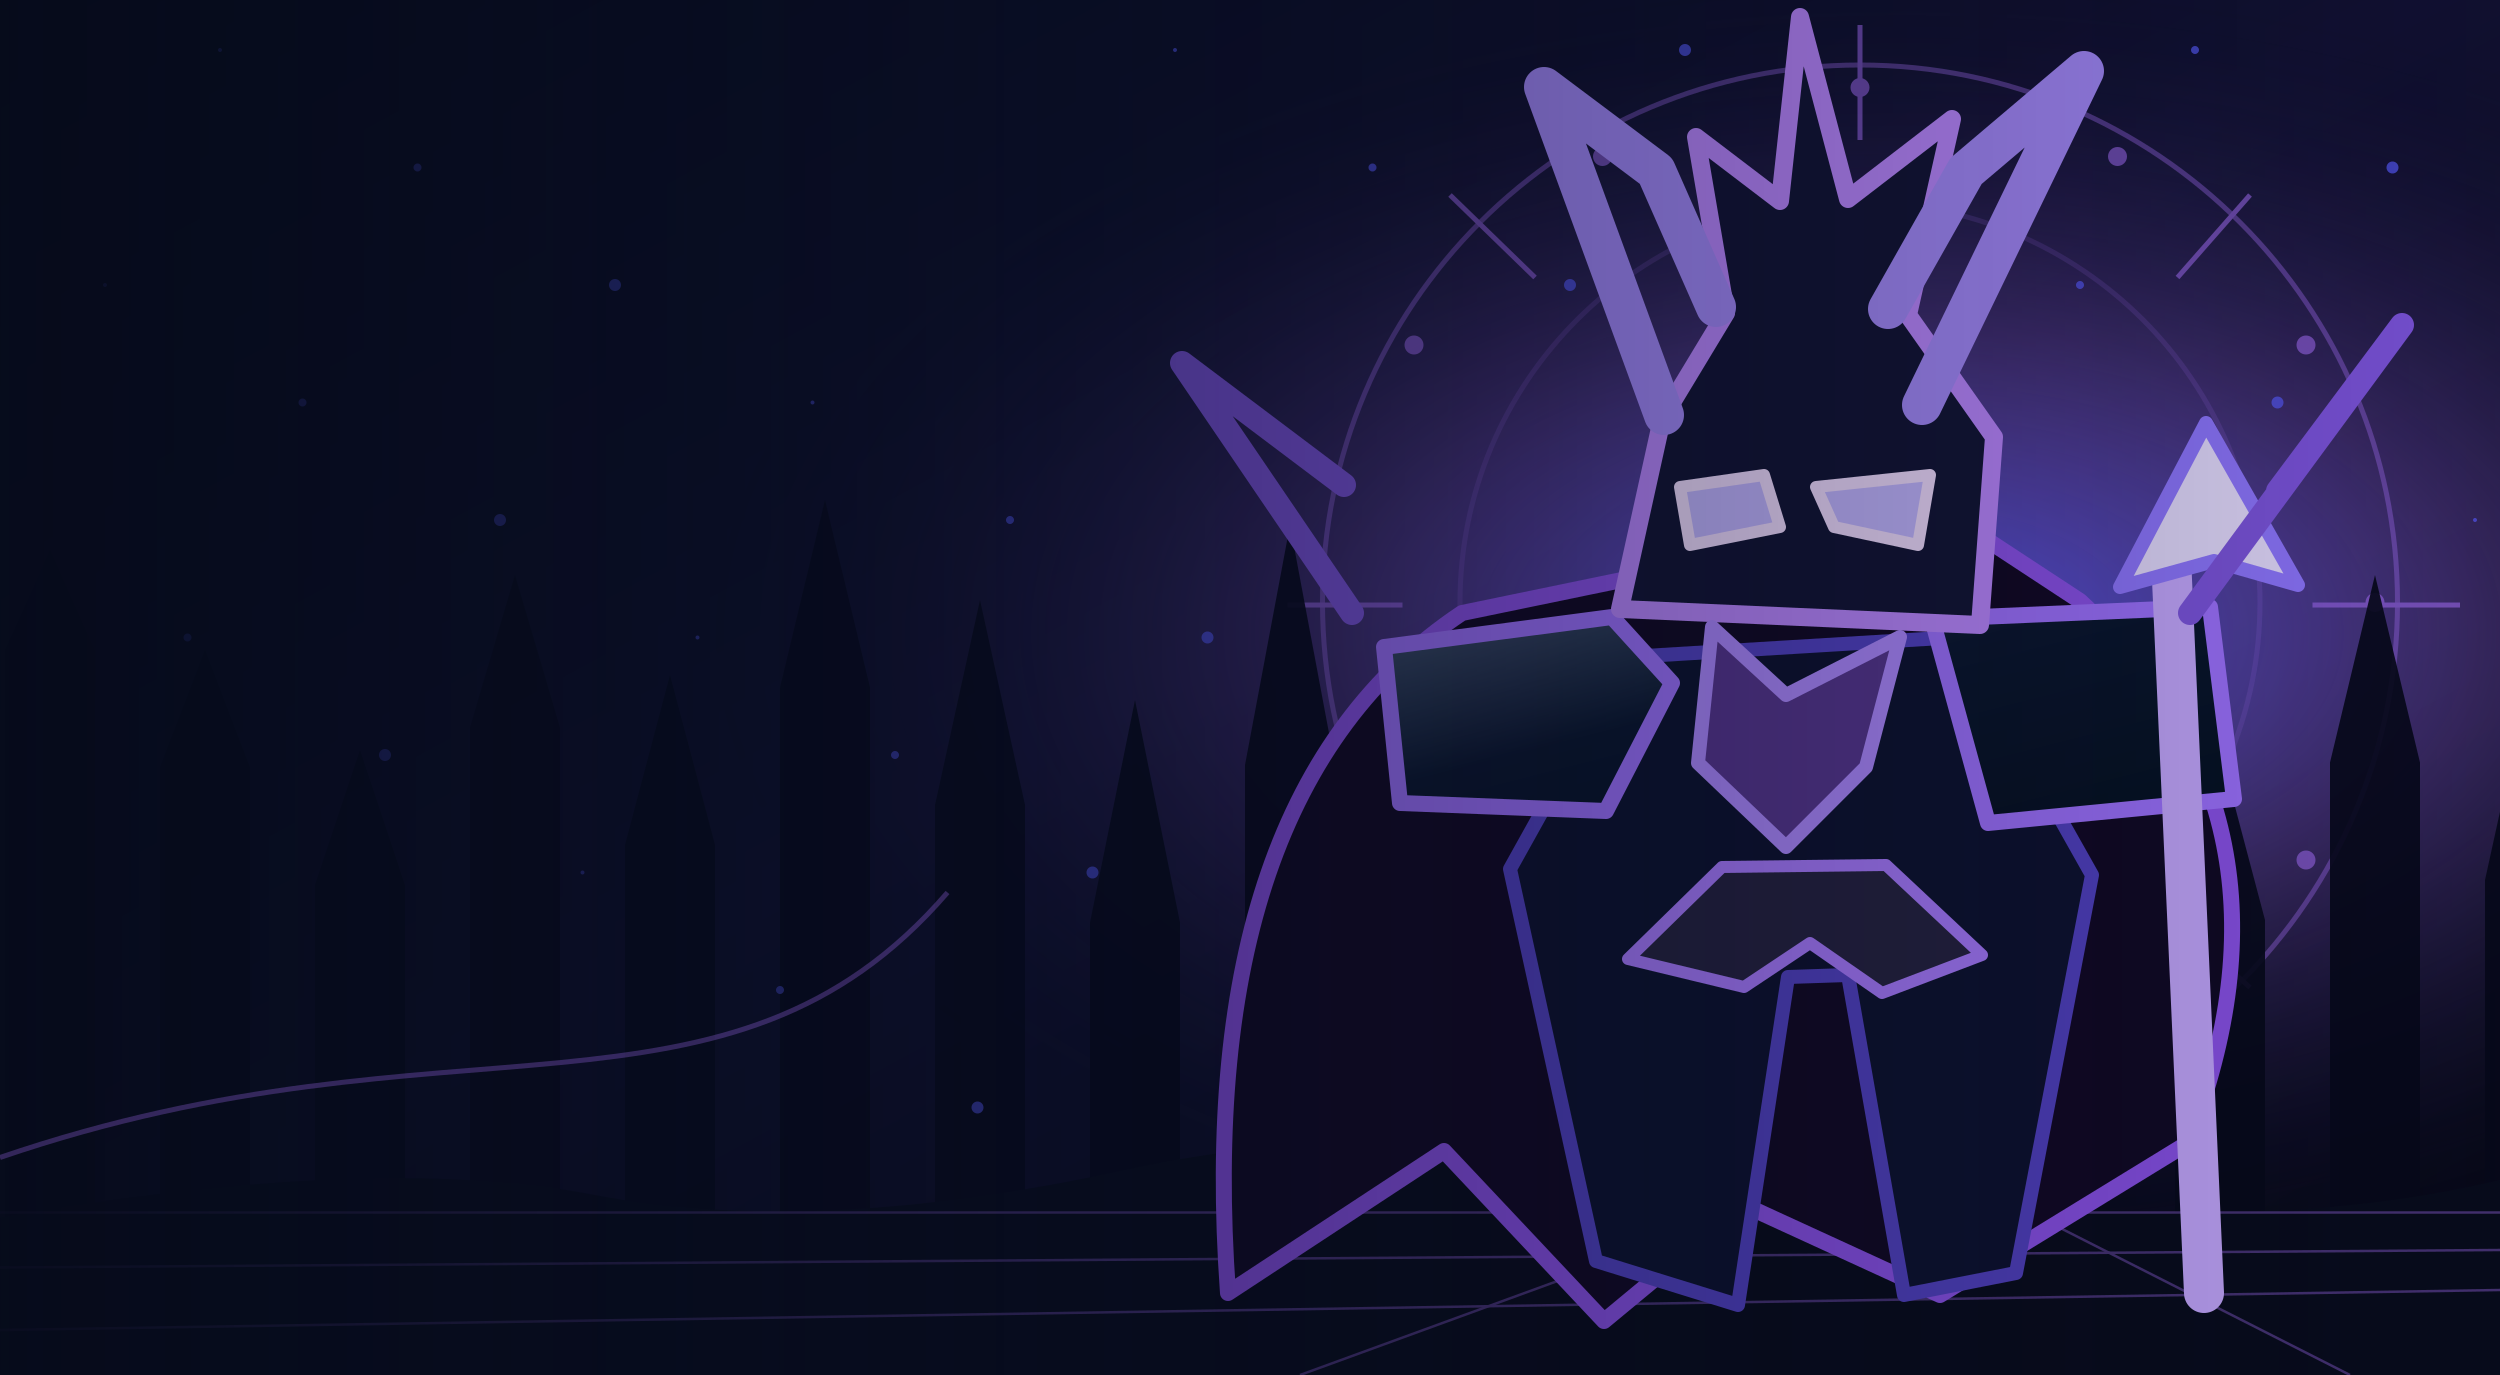
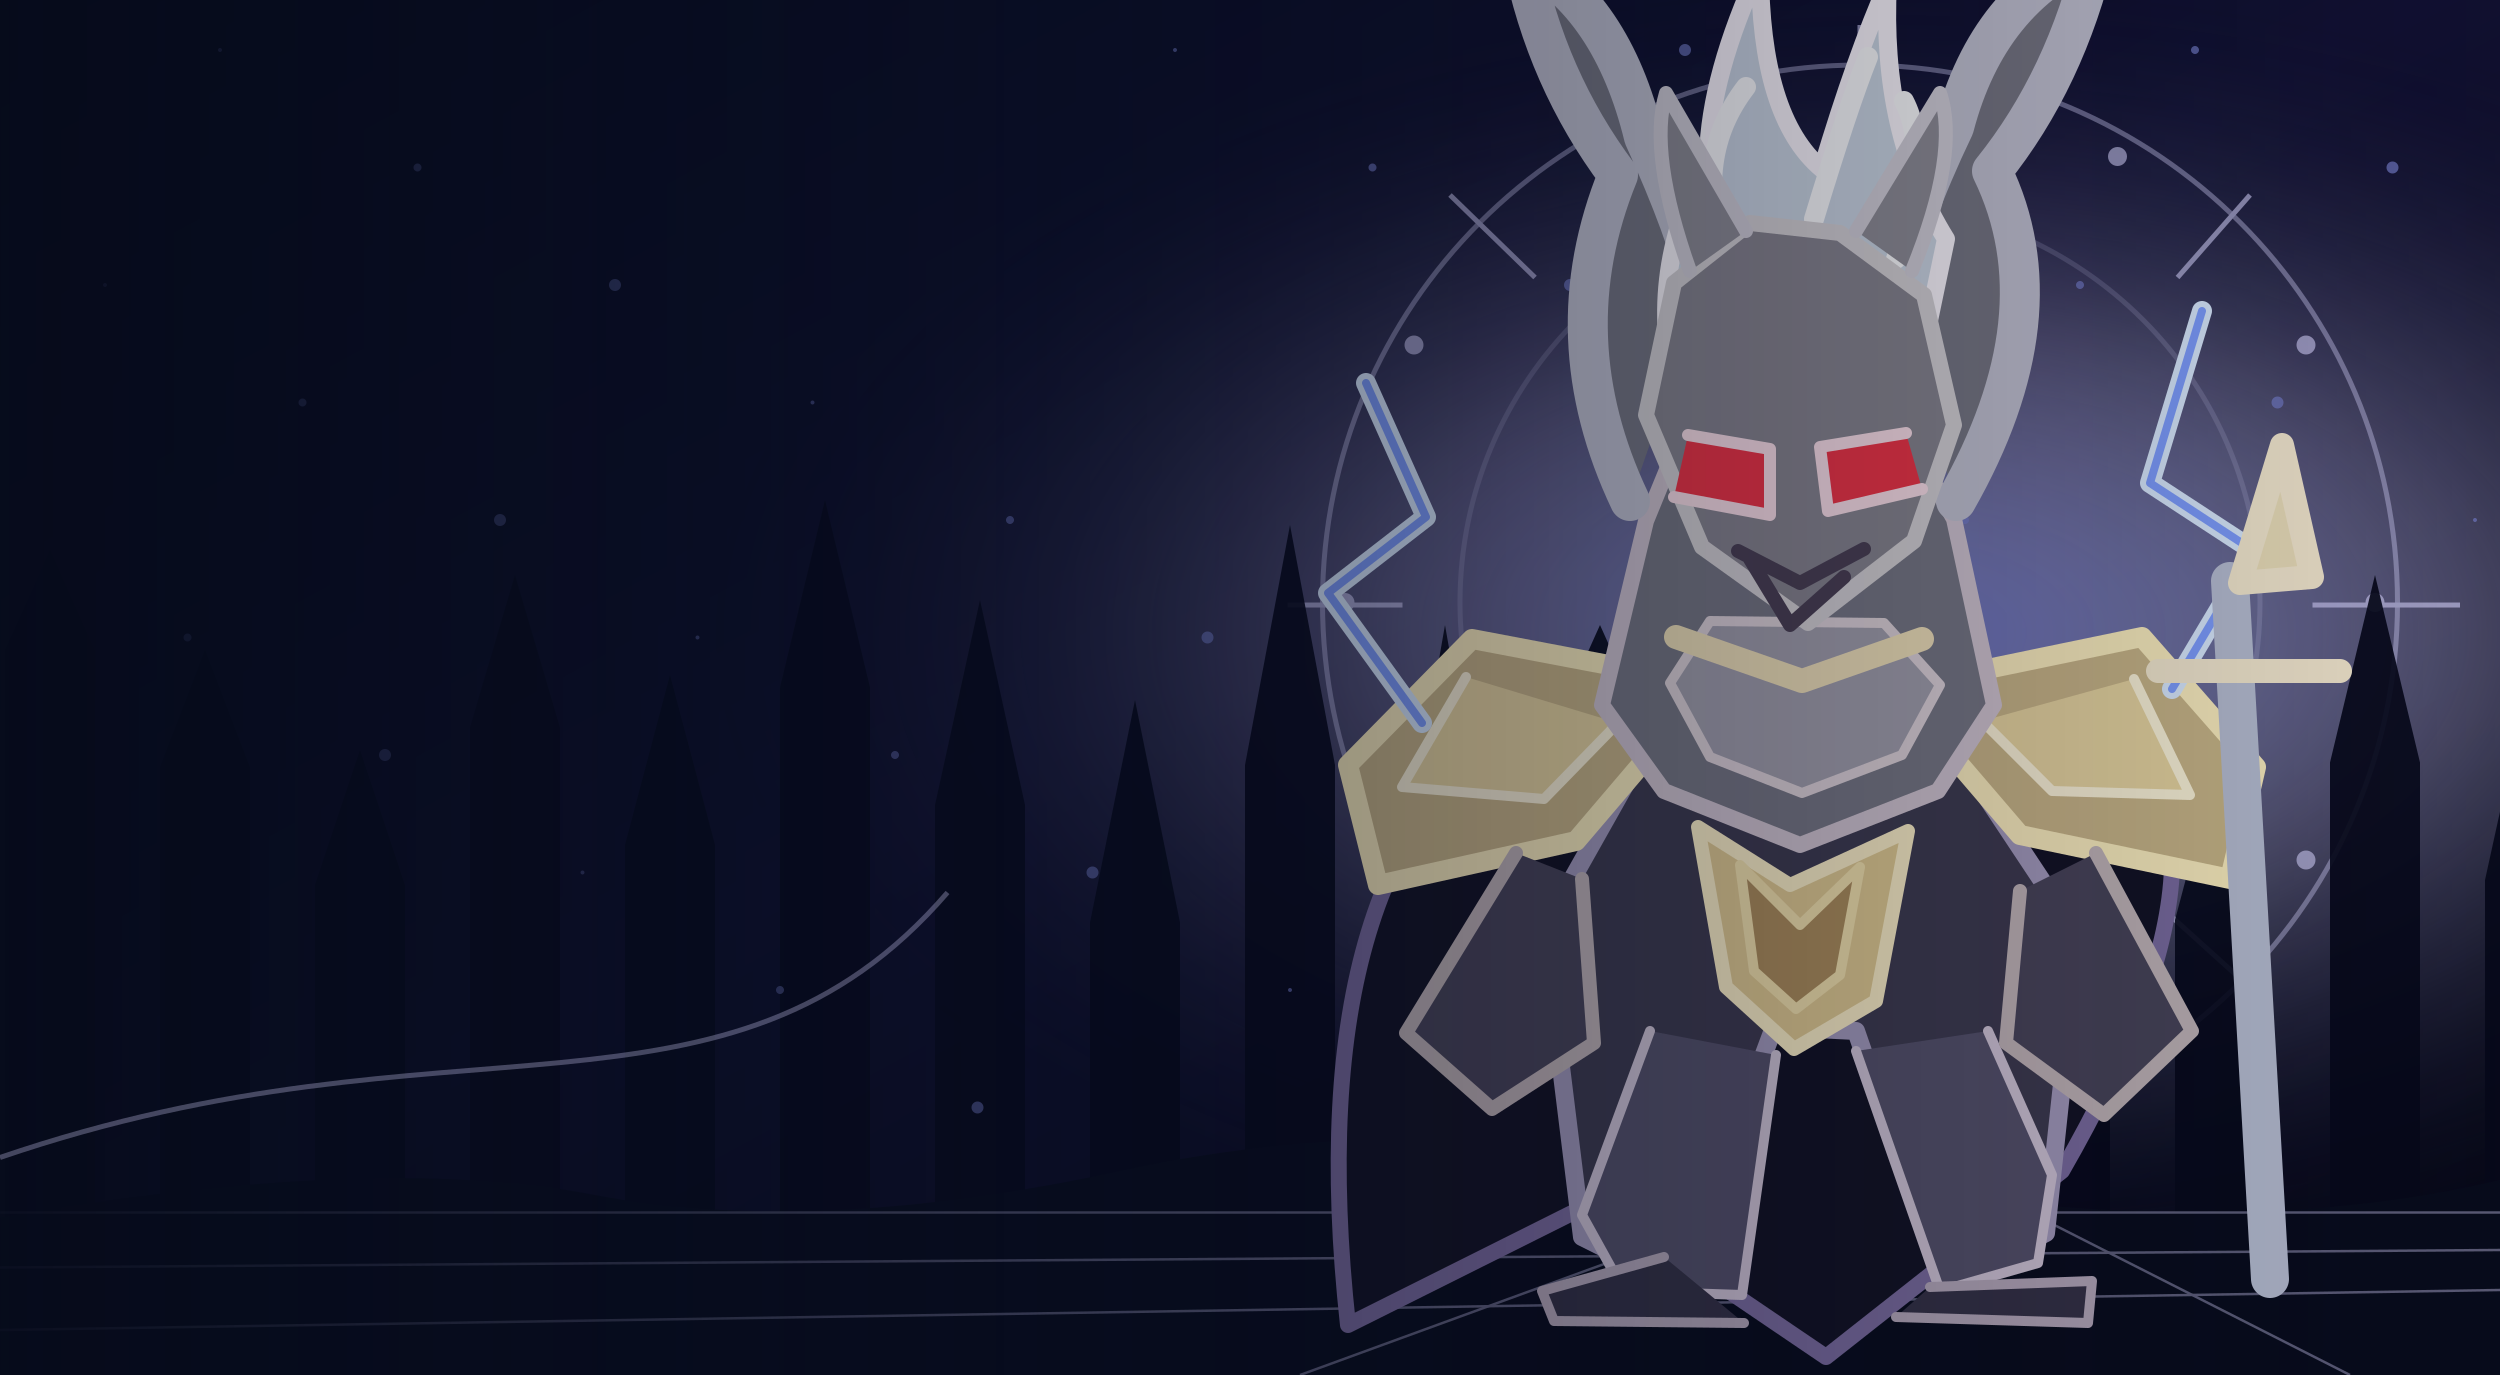
- <svg xmlns="http://www.w3.org/2000/svg" viewBox="0 0 1000 550" width="1000" height="550" role="img" aria-label="Jefe de fantasía oscura del evento trono">
+ <svg xmlns="http://www.w3.org/2000/svg" viewBox="0 0 1000 550" width="1000" height="550" role="img" aria-label="Baran: rey demonio de piel gris, cuatro cuernos y cabello de llamas blancas">
  <defs>
    <linearGradient id="night" x1="0" y1="0" x2="1" y2="1">
      <stop offset="0" stop-color="#050a1c" />
      <stop offset=".48" stop-color="#111032" />
      <stop offset="1" stop-color="#050713" />
    </linearGradient>
    <radialGradient id="aura" cx="76%" cy="46%" r="48%">
-       <stop offset="0" stop-color="#575aff" stop-opacity=".94" />
-       <stop offset=".48" stop-color="#9e69ef" stop-opacity=".30" />
+       <stop offset="0" stop-color="#757dcb" stop-opacity=".94" />
+       <stop offset=".48" stop-color="#d8d4ff" stop-opacity=".30" />
      <stop offset="1" stop-color="#00071b" stop-opacity="0" />
    </radialGradient>
    <linearGradient id="metal" x1="0" y1="0" x2="1" y2="1">
      <stop offset="0" stop-color="#445573" />
      <stop offset=".42" stop-color="#09152d" />
      <stop offset="1" stop-color="#04101f" />
    </linearGradient>
    <linearGradient id="robe" x1="0" y1="0" x2="1" y2="1">
-       <stop offset="0" stop-color="#9e69ef" />
+       <stop offset="0" stop-color="#d8d4ff" />
      <stop offset=".4" stop-color="#12132e" />
      <stop offset="1" stop-color="#050515" />
    </linearGradient>
    <linearGradient id="veil" x1="0" y1="0" x2="1" y2="0">
      <stop offset="0" stop-color="#060b1b" stop-opacity=".96" />
      <stop offset=".42" stop-color="#070d20" stop-opacity=".48" />
      <stop offset="1" stop-color="#080a1b" stop-opacity=".08" />
    </linearGradient>
  </defs>
  <rect width="1000" height="550" fill="url(#night)" />
  <rect width="1000" height="550" fill="url(#aura)" />
-   <g opacity=".64" stroke="#9e69ef" stroke-width="2" fill="none">
+   <g opacity=".64" stroke="#d8d4ff" stroke-width="2" fill="none">
    <circle cx="744" cy="241" r="215" opacity=".68" />
    <circle cx="744" cy="241" r="160" opacity=".29" />
    <path d="M744 10V56 M744 420V470 M515 242H561 M925 242H984 M580 78L614 111 M900 78L871 111 M586 396L617 367 M900 395L869 367" />
-     <circle cx="950.0" cy="241.0" r="3.8" fill="#9e69ef" stroke="none" />
-     <circle cx="922.4" cy="344.0" r="3.8" fill="#9e69ef" stroke="none" />
-     <circle cx="847.0" cy="419.4" r="3.8" fill="#9e69ef" stroke="none" />
-     <circle cx="744.0" cy="447.0" r="3.8" fill="#9e69ef" stroke="none" />
-     <circle cx="641.0" cy="419.4" r="3.8" fill="#9e69ef" stroke="none" />
-     <circle cx="565.6" cy="344.0" r="3.8" fill="#9e69ef" stroke="none" />
-     <circle cx="538.0" cy="241.0" r="3.8" fill="#9e69ef" stroke="none" />
-     <circle cx="565.6" cy="138.0" r="3.8" fill="#9e69ef" stroke="none" />
-     <circle cx="641.0" cy="62.6" r="3.8" fill="#9e69ef" stroke="none" />
-     <circle cx="744.0" cy="35.0" r="3.8" fill="#9e69ef" stroke="none" />
-     <circle cx="847.0" cy="62.6" r="3.8" fill="#9e69ef" stroke="none" />
-     <circle cx="922.4" cy="138.0" r="3.8" fill="#9e69ef" stroke="none" />
+     <circle cx="950.0" cy="241.0" r="3.8" fill="#d8d4ff" stroke="none" />
+     <circle cx="922.4" cy="344.0" r="3.8" fill="#d8d4ff" stroke="none" />
+     <circle cx="847.0" cy="419.4" r="3.8" fill="#d8d4ff" stroke="none" />
+     <circle cx="744.0" cy="447.0" r="3.8" fill="#d8d4ff" stroke="none" />
+     <circle cx="641.0" cy="419.4" r="3.8" fill="#d8d4ff" stroke="none" />
+     <circle cx="565.6" cy="344.0" r="3.8" fill="#d8d4ff" stroke="none" />
+     <circle cx="538.0" cy="241.0" r="3.8" fill="#d8d4ff" stroke="none" />
+     <circle cx="565.6" cy="138.0" r="3.8" fill="#d8d4ff" stroke="none" />
+     <circle cx="641.0" cy="62.6" r="3.8" fill="#d8d4ff" stroke="none" />
+     <circle cx="744.0" cy="35.0" r="3.8" fill="#d8d4ff" stroke="none" />
+     <circle cx="847.0" cy="62.6" r="3.8" fill="#d8d4ff" stroke="none" />
+     <circle cx="922.4" cy="138.0" r="3.8" fill="#d8d4ff" stroke="none" />
  </g>
  <g fill="#050819" opacity=".92">
    <path d="M2 550V260l18 -40 18 40V550Z" />
    <path d="M64 550V307l18 -47 18 47V550Z" />
    <path d="M126 550V354l18 -54 18 54V550Z" />
    <path d="M188 550V291l18 -61 18 61V550Z" />
    <path d="M250 550V338l18 -68 18 68V550Z" />
    <path d="M312 550V275l18 -75 18 75V550Z" />
    <path d="M374 550V322l18 -82 18 82V550Z" />
    <path d="M436 550V369l18 -89 18 89V550Z" />
    <path d="M498 550V306l18 -96 18 96V550Z" />
    <path d="M560 550V353l18 -103 18 103V550Z" />
    <path d="M622 550V290l18 -40 18 40V550Z" />
    <path d="M684 550V337l18 -47 18 47V550Z" />
    <path d="M746 550V274l18 -54 18 54V550Z" />
    <path d="M808 550V321l18 -61 18 61V550Z" />
    <path d="M870 550V368l18 -68 18 68V550Z" />
    <path d="M932 550V305l18 -75 18 75V550Z" />
    <path d="M994 550V352l18 -82 18 82V550Z" />
    <path d="M1056 550V289l18 -89 18 89V550Z" />
  </g>
  <path d="M0 487Q150 461 238 478T450 468T730 470T1000 472V550H0Z" fill="#070b1b" />
-   <g stroke="#9e69ef" stroke-width="1" opacity=".42" fill="none">
+   <g stroke="#d8d4ff" stroke-width="1" opacity=".42" fill="none">
    <path d="M0 485L1000 485 M0 507L1000 500 M0 532L1000 516" />
    <path d="M520 550L709 481 M940 550L802 480" />
  </g>
-   <g fill="#575aff" opacity=".7">
+   <g fill="#757dcb" opacity=".7">
    <circle cx="88" cy="20" r="0.8" />
    <circle cx="167" cy="67" r="1.6" />
    <circle cx="246" cy="114" r="2.4" />
    <circle cx="325" cy="161" r="0.8" />
    <circle cx="404" cy="208" r="1.6" />
    <circle cx="483" cy="255" r="2.4" />
    <circle cx="562" cy="302" r="0.8" />
    <circle cx="641" cy="349" r="1.6" />
    <circle cx="720" cy="396" r="2.4" />
    <circle cx="799" cy="443" r="0.8" />
    <circle cx="878" cy="20" r="1.6" />
    <circle cx="957" cy="67" r="2.4" />
    <circle cx="42" cy="114" r="0.8" />
    <circle cx="121" cy="161" r="1.6" />
    <circle cx="200" cy="208" r="2.4" />
    <circle cx="279" cy="255" r="0.8" />
    <circle cx="358" cy="302" r="1.6" />
    <circle cx="437" cy="349" r="2.4" />
    <circle cx="516" cy="396" r="0.8" />
    <circle cx="595" cy="443" r="1.6" />
    <circle cx="674" cy="20" r="2.4" />
    <circle cx="753" cy="67" r="0.8" />
    <circle cx="832" cy="114" r="1.6" />
    <circle cx="911" cy="161" r="2.4" />
    <circle cx="990" cy="208" r="0.8" />
    <circle cx="75" cy="255" r="1.6" />
    <circle cx="154" cy="302" r="2.4" />
    <circle cx="233" cy="349" r="0.8" />
    <circle cx="312" cy="396" r="1.6" />
    <circle cx="391" cy="443" r="2.4" />
    <circle cx="470" cy="20" r="0.8" />
    <circle cx="549" cy="67" r="1.6" />
    <circle cx="628" cy="114" r="2.4" />
    <circle cx="707" cy="161" r="0.8" />
    <circle cx="786" cy="208" r="1.6" />
  </g>
  <g id="boss-trono" transform="translate(720 134) scale(0.80)" stroke-linejoin="round" stroke-linecap="round">
-     <path d="M-169 139Q-304 229-286 479L-178 408L-98 493L-28 435L70 480L194 404Q257 241 140 133L73 89Z" fill="#100823" stroke="#8b51e9" stroke-width="8" />
-     <path d="M-86 161L-145 267L-102 463L-31 485L-6 321L24 320L52 480L108 469L146 270L79 151Z" fill="#0c112e" stroke="#5141c2" stroke-width="7" />
-     <path d="M-94 141L-208 156L-200 234L-97 238L-64 174Z M66 142L205 136L217 232L94 244Z" fill="url(#metal)" stroke="#9e71ff" stroke-width="8" />
-     <path d="M-90 137L-69 42L-37-11L-52-99L-10-67L0-159L24-68L76-108L54-10L97 51L90 145Z" fill="#111333" stroke="#bb87ff" stroke-width="9" />
-     <path d="M-68 40L-128-124L-72-82L-42-14 M61 35L142-132L83-82L44-13" fill="none" stroke="#a489fa" stroke-width="20" />
-     <path d="M-60 76L-18 70L-10 96L-55 105Z M8 76L65 70L59 105L17 96Z" fill="#c2b5ff" stroke="#f0dcff" stroke-width="6" />
-     <path d="M-44 146L-7 180L50 151L33 216L-7 256L-51 214Z" fill="#55358d" stroke="#ad88ff" stroke-width="7" />
-     <path d="M-39 266L-86 312L-28 326L5 304L41 329L91 310L43 265Z" fill="#24213f" stroke="#a87aff" stroke-width="6" />
-     <path d="M185 100L202 479" stroke="#c6a8ff" stroke-width="20" />
-     <path d="M160 126L203 44L249 125L207 113Z" fill="#e6dcff" stroke="#8f76ff" stroke-width="7" />
-     <path d="M-224 139L-309 14L-228 75 M195 139L301-5L239 78" fill="none" stroke="#7d54dd" stroke-width="12" />
+     <path d="M-133 187Q-252 257-226 495L-102 433L13 511L131 418Q237 234 139 179Z" fill="#111122" stroke="#7b6c9f" stroke-width="8" />
+     <path d="M-70 194L-128 297L-109 451L-61 475L-13 346L28 348L72 475L123 449L139 300L68 193Z" fill="#3d3a4e" stroke="#a59cbd" stroke-width="9" />
+     <path d="M-75 348L-109 440L-88 478L-29 480L-12 360 M28 358L70 478L119 464L126 420L94 348" fill="#55516a" stroke="#d3c7d8" stroke-width="5" />
+     <path d="M-68 461L-129 478L-123 493L-28 494 M65 476L146 473L144 494L48 491" fill="#343145" stroke="#b7aabb" stroke-width="5" />
+     <path d="M-85 167L-164 152L-226 215L-211 275L-112 253L-66 199 M84 169L171 151L228 216L215 272L110 250L68 201" fill="#cbb787" stroke="#fff1bf" stroke-width="10" />
+     <path d="M-167 171L-199 226L-128 232L-91 194 M167 172L195 230L126 228L91 193" fill="#ead7a0" stroke="#fff6d9" stroke-width="5" />
+     <path d="M-142 259L-197 349L-154 387L-103 354L-109 272 M148 259L196 348L152 390L103 354L110 278" fill="#484458" stroke="#c3b6b8" stroke-width="7" />
+     <path d="M-99 185L-77 93L-52 32L-5 11L42 30L77 92L97 185L69 228L0 255L-68 228Z" fill="#777783" stroke="#d3c6d1" stroke-width="8" />
+     <path d="M-65 174L-45 211L1 229L51 210L70 175L42 144L-45 143Z" fill="#a3a0ac" stroke="#e1d5da" stroke-width="5" />
+     <path d="M-51 246L-5 275L54 248L38 333L-3 357L-37 326Z" fill="#e3cc91" stroke="#fff2c8" stroke-width="7" />
+     <path d="M-30 265L0 295L30 266L20 320L-2 337L-23 318Z" fill="#ae8e5a" stroke="#f7e5ad" stroke-width="5" />
+     <path d="M-85 83Q-124 1-91-80Q-127-128-139-189Q-94-165-78-99Q-57-53-49-20 M78 83Q131-10 96-82Q133-128 148-192Q94-169 77-104Q54-56 46-19" fill="#777782" stroke="#c4c4d2" stroke-width="20" />
+     <path d="M-60 34Q-79-28-46-89Q-45-130-20-184Q-20-109 11-83Q28-140 44-176Q40-101 73-48L53 48Z" fill="#ced8e4" stroke="#fffaff" stroke-width="9" />
+     <path d="M-38-40Q-54-89-27-124M7-58Q24-114 34-139M48-38Q66-90 52-117" fill="none" stroke="#ffffff" stroke-width="10" />
+     <path d="M-77 40L-63-26L-25-56L20-51L62-20L77 45L57 103L4 144L-49 106Z" fill="#88858e" stroke="#d8d4d6" stroke-width="8" />
+     <path d="M-55-32Q-76-91-67-121L-27-52 M56-32Q80-91 70-121L28-52" fill="#8f8d95" stroke="#d5d1d9" stroke-width="7" />
+     <path d="M-56 50L-15 57L-15 90L-63 81 M53 49L10 56L14 88L61 77" fill="#f13344" stroke="#ffe2ea" stroke-width="6" />
+     <path d="M-31 108L0 124L32 107M-25 112L-5 145L22 121" fill="none" stroke="#4a3f52" stroke-width="7" />
+     <path d="M-62 151L1 173L61 152" stroke="#f4e4ba" stroke-width="12" fill="none" />
+     <path d="M-217 24L-187 91L-236 129L-189 194 M201-12L175 74L227 108L186 177" stroke="#dcecff" stroke-width="10" fill="none" />
+     <path d="M-217 24L-187 91L-236 129L-189 194 M201-12L175 74L227 108L186 177" stroke="#7f9eff" stroke-width="4" fill="none" />
+     <path d="M215 123L235 472" stroke="#b9bfd3" stroke-width="19" />
+     <path d="M179 168L270 168M220 124L241 55L256 121Z" stroke="#f7ebd0" stroke-width="12" fill="#eee1ba" />
  </g>
  <rect width="1000" height="550" fill="url(#veil)" />
-   <path d="M0 463C181 401 291 459 379 357" fill="none" stroke="#9e69ef" stroke-width="2" opacity=".30" />
+   <path d="M0 463C181 401 291 459 379 357" fill="none" stroke="#d8d4ff" stroke-width="2" opacity=".30" />
</svg>
